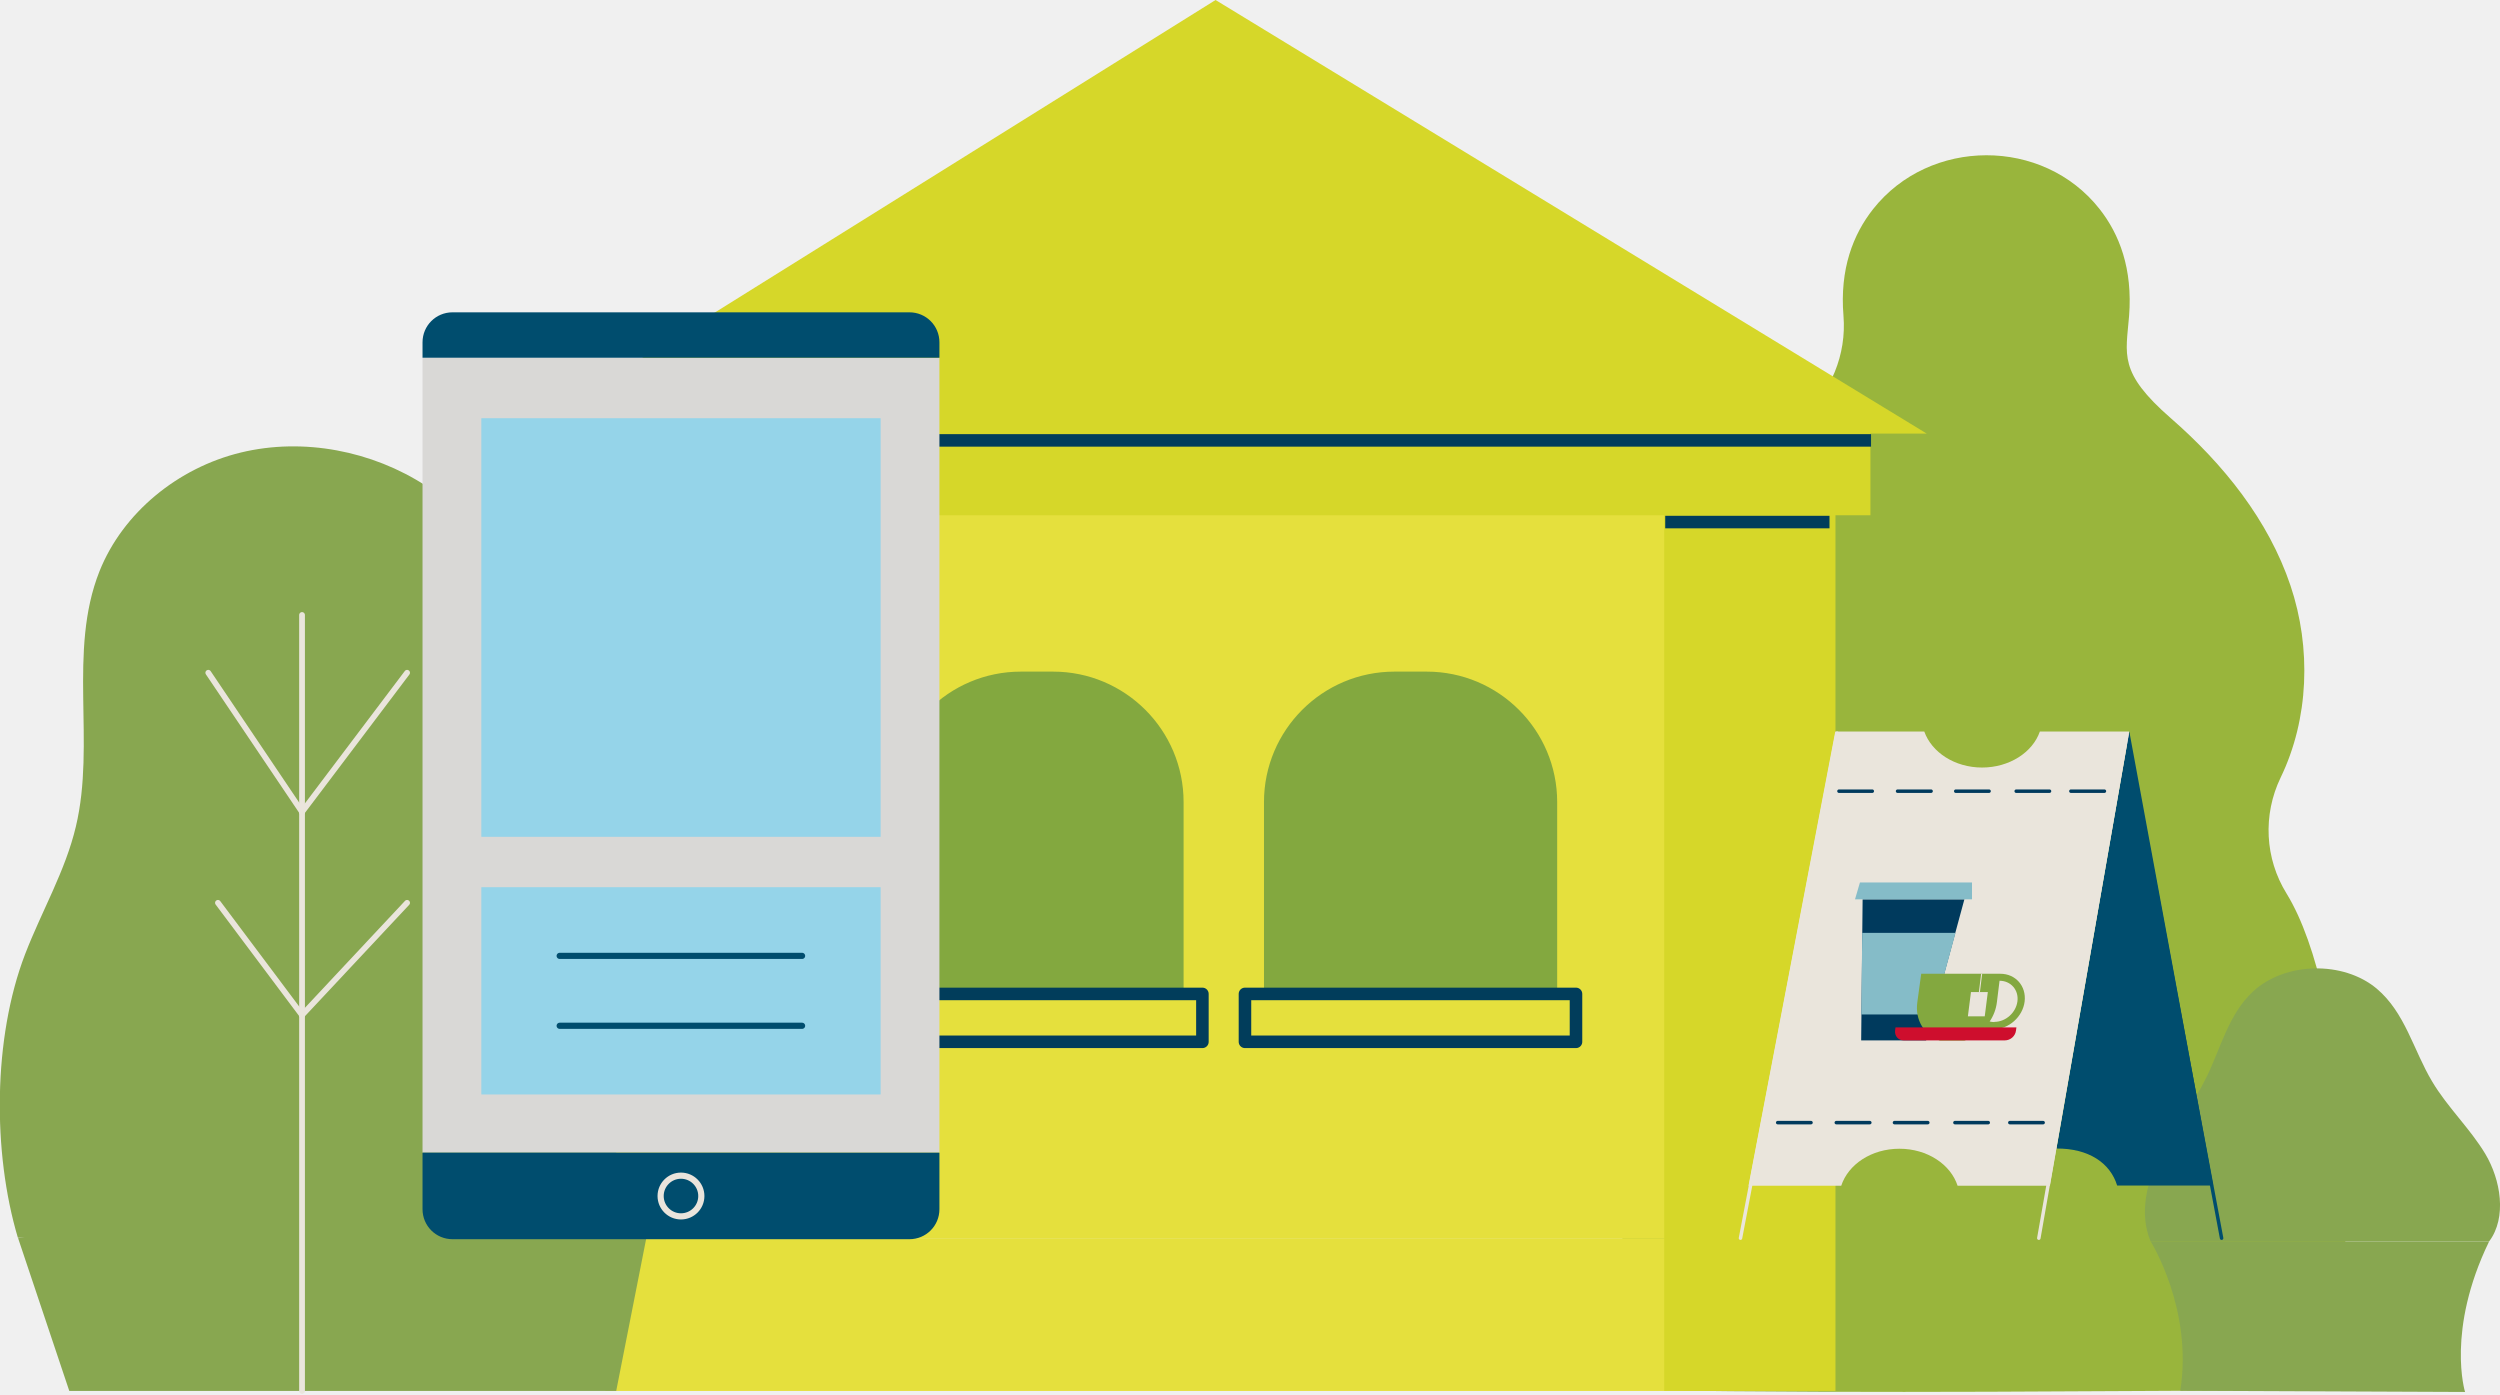
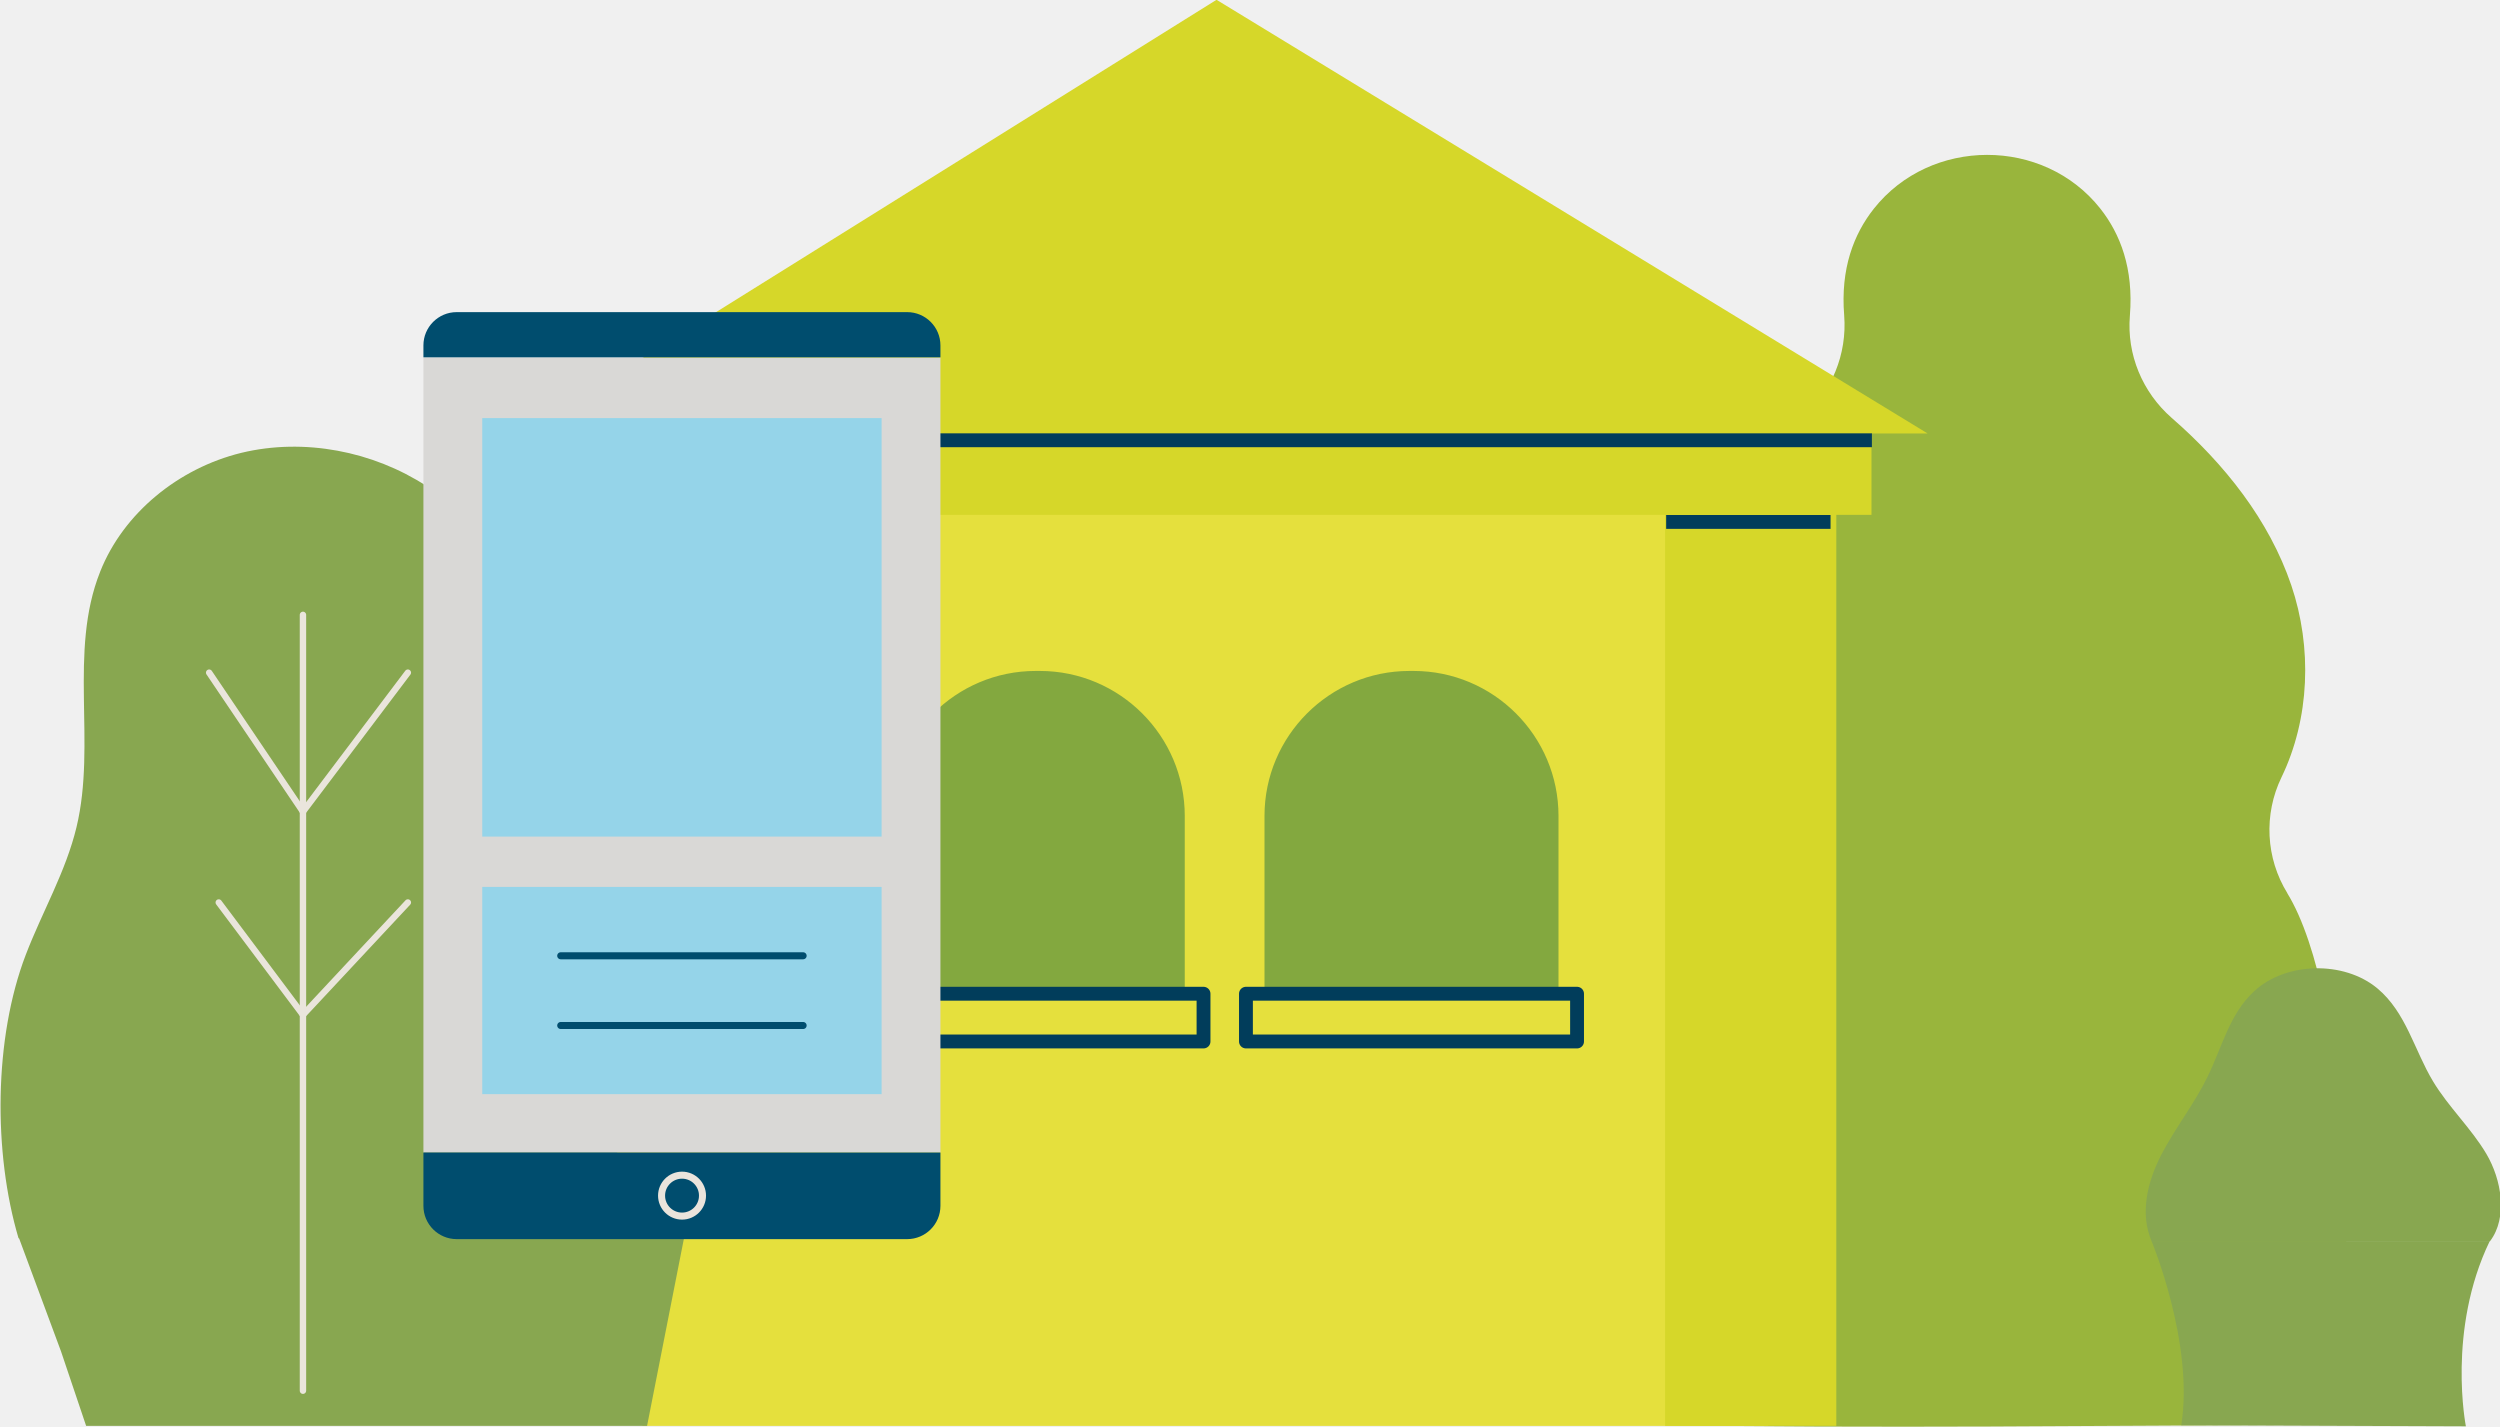
- <svg xmlns="http://www.w3.org/2000/svg" id="Layer_1" version="1.1" viewBox="0 0 1215.9 678">
+ <svg xmlns="http://www.w3.org/2000/svg" id="Layer_1" version="1.1" viewBox="0 0 1172.6 669.2">
  <defs>
    <style>
      .st0 {
-         fill: #ce0e2d;
+         fill: #d6d729;
      }

      .st1 {
-         stroke-width: 2.8px;
+         fill: #95d4e9;
      }

-       .st1, .st2, .st3, .st4, .st5, .st6, .st7, .st8 {
+       .st2 {
+         stroke: #eae5dc;
+         stroke-width: 3px;
+       }
+ 
+       .st2, .st3, .st4, .st5 {
        fill: none;
      }

-       .st1, .st2, .st5, .st6, .st7 {
+       .st2, .st4, .st5 {
+         stroke-linejoin: round;
+       }
+ 
+       .st2, .st5 {
        stroke-linecap: round;
      }

-       .st1, .st2, .st5, .st6, .st7, .st8 {
-         stroke-linejoin: round;
+       .st3 {
+         stroke: #eae4dc;
      }

-       .st1, .st5 {
-         stroke: #eae5dc;
+       .st3, .st6 {
+         stroke-miterlimit: 10;
+       }
+ 
+       .st3, .st5 {
+         stroke-width: 3.3px;
+       }
+ 
+       .st7 {
+         fill: #004d6e;
+       }
+ 
+       .st8 {
+         fill: #d9d8d6;
+       }
+ 
+       .st4 {
+         stroke: #013d5b;
+         stroke-width: 6.5px;
      }

      .st9 {
-         fill: #d6d729;
+         fill: #99b53c;
+       }
+ 
+       .st6 {
+         fill: #83a83f;
+         stroke: #83a83f;
+         stroke-width: 4px;
      }

      .st10 {
-         fill: #95d4e9;
+         fill: #88a750;
      }

      .st11 {
-         fill: #fff;
-       }
- 
-       .st12 {
-         fill: #004d6e;
-       }
- 
-       .st13 {
-         fill: #d9d8d6;
-       }
- 
-       .st14 {
-         fill: #99b53c;
-       }
- 
-       .st2 {
-         stroke: #003a5d;
-         stroke-dasharray: 56.3;
-       }
- 
-       .st2, .st5, .st7 {
-         stroke-width: 1.7px;
-       }
- 
-       .st15 {
-         fill: #eae5dc;
-       }
- 
-       .st16 {
-         fill: #85bcc8;
-       }
- 
-       .st3 {
-         stroke-width: .5px;
-       }
- 
-       .st3, .st4 {
-         stroke: #eae4dc;
-       }
- 
-       .st3, .st4, .st17 {
-         stroke-miterlimit: 10;
-       }
- 
-       .st18 {
-         fill: #eae4dc;
-       }
- 
-       .st19, .st17 {
-         fill: #83a83f;
-       }
- 
-       .st4, .st6 {
-         stroke-width: 3px;
-       }
- 
-       .st20 {
-         fill: #88a750;
-       }
- 
-       .st21 {
-         display: none;
-       }
- 
-       .st6, .st7 {
-         stroke: #004d6e;
-       }
- 
-       .st22 {
        fill: #e5e03d;
      }

-       .st17 {
-         stroke: #83a83f;
-         stroke-width: 3.7px;
-       }
- 
-       .st8 {
-         stroke: #013d5b;
-         stroke-width: 6.1px;
-       }
- 
-       .st23 {
-         fill: #003a5d;
+       .st5 {
+         stroke: #004d6e;
      }
    </style>
  </defs>
-   <path id="Tree_2" class="st14" d="M1112.1,434.6c-10.6-17.1-11.6-38.3-2.9-56.4,13.8-28.5,15-63.1,4.8-93.4-10.7-31.8-32.5-59-58.2-81.4s-21.8-30.9-20.3-49.7h0c1.8-23-4.7-39.8-14.4-52.1-27.5-34.9-82.6-34.7-110.1.1-9.7,12.3-16.3,29.1-14.4,52h0c1.5,18.7-6,37.1-20.3,49.7-25.7,22.5-47.4,49.7-58.2,81.4-10.2,30.3-9,64.9,4.8,93.4,8.8,18.1,7.7,39.2-2.9,56.4-30.7,49.9-40,187.5-21.5,241.5,115.1,1.8,225.8.3,332,0,18.5-54,12.3-191.6-18.4-241.5Z" />
-   <rect class="st22" x="294.4" y="602.2" width="516.6" height="74.3" />
-   <polygon class="st20" points="8.8 602.2 33.7 676.5 299.7 676.5 325.4 546 8.8 602.2" />
+   <path id="Tree_2" class="st9" d="M1072.9,419c-10.2-16.5-11.2-37-2.8-54.4,13.3-27.5,14.5-60.9,4.6-90.1-10.4-30.6-31.3-56.9-56.1-78.5-13.8-12.1-21.1-29.8-19.6-47.9h0c1.8-22.2-4.5-38.4-13.9-50.3-26.6-33.6-79.6-33.5-106.2.1-9.4,11.9-15.7,28.1-13.9,50.1h0c1.4,18.1-5.8,35.8-19.6,47.9-24.8,21.7-45.7,47.9-56.1,78.5-9.9,29.2-8.7,62.6,4.6,90.1,8.5,17.4,7.4,37.8-2.8,54.4-29.6,48.1-38.5,197.3-20.7,249.4,111,1.8,217.8.3,320.1,0,17.8-52.1,11.9-201.3-17.7-249.4Z" />
  <g>
+     <rect class="st11" x="301.3" y="576.3" width="528" height="92.5" />
+     <polygon class="st10" points="8.9 580.7 28.6 633.8 40.4 668.8 303.5 668.8 333 518.9 8.9 580.7" />
    <g>
      <g>
-         <path class="st20" d="M322,602.2c14.4-32.2,8.1-72.9-6.1-105.2-14.2-32.3-33.7-62.7-41.9-96.9-7.1-29.7-5.3-61-13.6-90.4-8.3-29.5-27-56.4-53.2-73.4-26.1-17-59.6-23.6-90.1-16.2-30.5,7.4-57.3,29.2-68.7,57.7-15.5,39-1.8,83.5-11.5,124.2-5.1,21.6-16.7,41.3-24.7,62.1-15.6,40.6-15.9,96.3-3.5,137.9h313.2Z" />
        <g>
-           <line class="st1" x1="146.9" y1="299.1" x2="146.9" y2="676.5" />
-           <line class="st1" x1="146.9" y1="394.9" x2="101.3" y2="327.2" />
-           <line class="st1" x1="146.9" y1="493.7" x2="106" y2="439.1" />
-           <line class="st1" x1="146.9" y1="394.9" x2="198" y2="327.2" />
-           <line class="st1" x1="146.9" y1="493.7" x2="198" y2="439.1" />
+           <g>
+             <path class="st10" d="M310.9,580.7c13.9-31,7.8-70.3-5.9-101.4-13.7-31.1-32.5-60.5-40.5-93.4-6.9-28.6-5.1-58.8-13.1-87.1-8-28.4-26.1-54.4-51.3-70.8-25.2-16.4-57.5-22.7-86.9-15.6-29.4,7.2-55.3,28.2-66.2,55.7-15,37.6-1.7,80.5-11.1,119.8-5,20.9-16.1,39.8-23.8,59.9-15,39.1-15.3,92.9-3.4,133h302Z" />
+             <g>
+               <line class="st2" x1="142.1" y1="288.4" x2="142.1" y2="652.3" />
+               <line class="st2" x1="142.1" y1="380.7" x2="98.1" y2="315.5" />
+               <line class="st2" x1="142.1" y1="476" x2="102.6" y2="423.3" />
+               <line class="st2" x1="142.1" y1="380.7" x2="191.3" y2="315.5" />
+               <line class="st2" x1="142.1" y1="476" x2="191.3" y2="423.3" />
+             </g>
+           </g>
+           <path id="Tree_1" class="st10" d="M1167.9,582.2c8.5-11.2,5.4-29-1.7-41-7.1-12-17.8-22-25-34-8.8-14.6-12.6-32.3-26.1-43.6-15.7-13.1-43-12.5-57.9,1.4-11.5,10.7-15,26.2-21.7,39.9-6.2,12.8-15.3,24.2-21.8,36.8-6.5,12.6-10.1,27.5-4.5,40.5h158.7Z" />
+           <g>
+             <g id="Bank">
+               <polygon id="Inner_shaddow_fill" class="st11" points="369.9 232.7 369.9 580.7 782.5 580.7 782.5 232.4 369.9 232.7" />
+               <polygon id="Facade" class="st0" points="877.8 203.3 904.1 203.3 570.6 -.1 244.7 203.3 280.1 203.3 280.1 241.5 289.5 241.5 289.5 580.7 370.7 580.7 370.7 241.5 781 241.5 781 668.8 861.3 668.8 861.3 241.5 877.8 241.5 877.8 203.3" />
+               <g id="Lintel">
+                 <line class="st4" x1="280.2" y1="206.5" x2="878" y2="206.5" />
+                 <line class="st4" x1="289.5" y1="244.8" x2="370.2" y2="244.8" />
+                 <line class="st4" x1="781.5" y1="244.8" x2="858.6" y2="244.8" />
+               </g>
+             </g>
+             <g>
+               <path class="st6" d="M485.8,316.7h1.9c36.4,0,66,29.6,66,66v83.4h-133.9v-83.4c0-36.4,29.6-66,66-66Z" />
+               <path class="st6" d="M661.1,316.7h1.9c36.4,0,66,29.6,66,66v83.4h-133.9v-83.4c0-36.4,29.6-66,66-66Z" />
+             </g>
+             <rect class="st4" x="409.2" y="466.1" width="155.3" height="22.4" />
+             <rect class="st4" x="584.4" y="466.1" width="155.3" height="22.4" />
+           </g>
+         </g>
+         <g id="Light">
+           <g id="Phone">
+             <rect id="Phone_Screen" class="st8" x="198.6" y="167.7" width="242.5" height="372.9" />
+             <path id="Phone_Bottom" class="st7" d="M214.3,540.5h211.2c8.6,0,15.6,7,15.6,15.6v25h-242.5v-25c0-8.6,7-15.6,15.6-15.6Z" transform="translate(639.7 1121.7) rotate(180)" />
+             <circle id="Home_Button" class="st3" cx="319.9" cy="560.8" r="9.6" />
+             <path id="Phone_Top" class="st7" d="M214.3,146.4h211.2c8.6,0,15.6,7,15.6,15.6v5.6h-242.5v-5.6c0-8.6,7-15.6,15.6-15.6Z" />
+           </g>
+           <g id="Bottom_Module">
+             <rect id="Rectangle" class="st1" x="226.2" y="416" width="187.3" height="97.2" />
+             <g id="Lines">
+               <line class="st5" x1="263" y1="448.3" x2="376.7" y2="448.3" />
+               <line class="st5" x1="263" y1="481" x2="376.7" y2="481" />
+             </g>
+           </g>
+           <rect id="Top_Module" class="st1" x="226.2" y="196.1" width="187.3" height="196.3" />
        </g>
      </g>
-       <path id="Tree_1" class="st20" d="M1210.6,603.8c8.8-11.7,5.6-30.1-1.8-42.5-7.4-12.4-18.5-22.8-25.9-35.3-9.1-15.2-13.1-33.5-27-45.2-16.3-13.6-44.5-13-60.1,1.4-11.9,11.1-15.6,27.2-22.5,41.4-6.4,13.2-15.9,25.1-22.6,38.2-6.7,13.1-10.4,28.5-4.7,42h164.5Z" />
-       <g>
-         <g>
-           <g id="Bank">
-             <polygon id="Inner_shaddow_fill" class="st22" points="383.1 241.4 383.1 602.2 811 602.2 811 241.1 383.1 241.4" />
-             <polygon id="Facade" class="st9" points="909.7 210.9 937.1 210.9 591.2 0 253.3 210.9 290 210.9 290 250.6 299.7 250.6 299.7 602.2 384 602.2 384 250.6 809.4 250.6 809.4 676.5 892.7 676.5 892.7 250.6 909.7 250.6 909.7 210.9" />
-             <g id="Lintel">
-               <line class="st8" x1="290.1" y1="214.2" x2="910" y2="214.2" />
-               <line class="st8" x1="299.7" y1="253.9" x2="383.4" y2="253.9" />
-               <line class="st8" x1="809.9" y1="253.9" x2="889.8" y2="253.9" />
-             </g>
-           </g>
-           <g>
-             <path class="st17" d="M496.5,328.5h15.7c34,0,61.6,27.6,61.6,61.6v93.4h-138.9v-93.4c0-34,27.6-61.6,61.6-61.6Z" />
-             <path class="st17" d="M678.2,328.5h15.7c34,0,61.6,27.6,61.6,61.6v93.4h-138.9v-93.4c0-34,27.6-61.6,61.6-61.6Z" />
-           </g>
-           <rect class="st8" x="423.8" y="483.4" width="161" height="23.3" />
-           <rect class="st8" x="605.5" y="483.4" width="161" height="23.3" />
-         </g>
-         <g id="Light">
-           <g id="Sign_BG">
-             <path id="Shadow" class="st12" d="M1035.6,355.7l40.8,220.9h-.1s-46.6,0-46.6,0c-3.4-11.1-14-18.1-29.5-18l35.4-203Z" />
-             <polyline id="Leg" class="st7" points="1034.5 357.2 1075.7 576.6 1080.5 602.2" />
-           </g>
-           <g id="Sign_FG">
-             <g id="Legs">
-               <line class="st5" x1="991.6" y1="602.2" x2="1034.5" y2="357.2" />
-               <line class="st5" x1="893.5" y1="356.6" x2="846.5" y2="602.2" />
-             </g>
-             <path id="Sign_face" class="st15" d="M1035.6,355.7l-38.6,221h-44.9c-3.4-10.4-14.7-18-28.3-18s-24.9,7.6-28.3,18h-45.1c0-.1,42.2-220.9,42.2-220.9h43.3c3.6,10.1,14.8,17.5,28.1,17.5s24.6-7.4,28.1-17.5h0s43.4,0,43.4,0Z" />
-             <g id="Dotted_lines">
-               <line class="st2" x1="1023.5" y1="384.8" x2="1007.2" y2="384.8" />
-               <line class="st2" x1="996.8" y1="384.8" x2="980.6" y2="384.8" />
-               <line class="st2" x1="967.4" y1="384.8" x2="951.2" y2="384.8" />
-               <line class="st2" x1="939.2" y1="384.8" x2="922.9" y2="384.8" />
-               <line class="st2" x1="910.6" y1="384.8" x2="894.4" y2="384.8" />
-               <line class="st2" x1="993.7" y1="546" x2="977.5" y2="546" />
-               <line class="st2" x1="967" y1="546" x2="950.8" y2="546" />
-               <line class="st2" x1="937.6" y1="546" x2="921.4" y2="546" />
-               <line class="st2" x1="909.4" y1="546" x2="893.1" y2="546" />
-               <line class="st2" x1="880.8" y1="546" x2="864.6" y2="546" />
-             </g>
-           </g>
-           <g id="Graphic_Option_A_-_Golf" class="st21">
-             <path id="Ball" class="st11" d="M958.6,440c-4.2,6.8-12.7,9.3-19,5.7-6.2-3.7-7.8-12.2-3.6-19,4.2-6.8,12.7-9.3,19-5.7,6.2,3.7,7.8,12.2,3.6,19Z" />
-             <g id="Club_2">
-               <line id="Stroke" class="st7" x1="974" y1="445" x2="906.5" y2="506.2" />
-               <path id="Clubhead" class="st12" d="M976.3,457.2l-8-8.3,5-4.6c.4-.4,1.1-.4,1.5,0l7.2,7.5c1.5,1.6,1.4,4-.2,5.5h0c-1.6,1.5-4.1,1.4-5.6-.2Z" />
-             </g>
-             <g id="Club_1">
-               <line id="Stroke1" data-name="Stroke" class="st7" x1="918.7" y1="444" x2="962.9" y2="506.1" />
-               <path id="Clubhead1" data-name="Clubhead" class="st12" d="M913.9,455.4l9.6-6.4-4-5.6c-.3-.4-.9-.5-1.3-.2l-8.8,5.9c-1.8,1.2-2.3,3.6-1,5.4h0c1.2,1.8,3.7,2.2,5.5,1Z" />
-             </g>
-           </g>
-         </g>
-       </g>
-     </g>
-     <g id="Light1" data-name="Light">
-       <g id="Phone">
-         <rect id="Phone_Screen" class="st13" x="205.5" y="174" width="251.4" height="386.6" />
-         <path id="Phone_Bottom" class="st12" d="M220.1,560.6h222.2c8.1,0,14.6,6.5,14.6,14.6v27.5h-251.4v-27.5c0-8.1,6.5-14.6,14.6-14.6Z" transform="translate(662.4 1163.3) rotate(180)" />
-         <circle id="Home_Button" class="st4" cx="331.2" cy="581.7" r="9.9" />
-         <path id="Phone_Top" class="st12" d="M220.1,151.9h222.2c8.1,0,14.6,6.5,14.6,14.6v7.5h-251.4v-7.5c0-8.1,6.5-14.6,14.6-14.6Z" />
-       </g>
-       <g id="Bottom_Module">
-         <rect id="Rectangle" class="st10" x="234.1" y="431.5" width="194.2" height="100.8" />
-         <g id="Lines">
-           <line class="st6" x1="272.2" y1="464.9" x2="390.1" y2="464.9" />
-           <line class="st6" x1="272.2" y1="498.9" x2="390.1" y2="498.9" />
-         </g>
-       </g>
-       <rect id="Top_Module" class="st10" x="234.1" y="203.4" width="194.2" height="203.6" />
-     </g>
-   </g>
-   <path class="st20" d="M1046,603.8s20.7,32.9,14.4,72.6l138.5.6s-9.3-29.9,11.7-73.2h-164.5Z" />
-   <g id="Light2" data-name="Light">
-     <g>
-       <g id="coffee">
-         <g id="cup">
-           <polygon class="st23" points="905.9 437.4 905.2 506 936.8 506 955.4 437.4 905.9 437.4" />
-           <polygon class="st16" points="905.7 453.7 905.3 493.4 940.3 493.4 951.1 453.7 905.7 453.7" />
-         </g>
-         <polygon class="st16" points="959.1 429.2 904.6 429.2 902.2 437.4 959.1 437.4 959.1 429.2" />
-       </g>
-       <g id="tea_cup">
-         <path id="mug" class="st19" d="M972.9,473.6h-38.5s-1.9,13.9-1.9,13.9c-1.2,8.7,3.5,16,11,18.6h11.9c3.8-1.2,7.2-3.3,9.9-6.2,1.3.5,2.8.7,4.3.7,7.4,0,14.2-6.1,15.1-13.5.9-7.5-4.4-13.5-11.8-13.5ZM970,497.1c-.8,0-1.6-.1-2.3-.3,1.9-2.8,3.1-6,3.5-9.3l1.3-10.5c5.5,0,9.4,4.5,8.7,10-.7,5.5-5.7,10-11.2,10Z" />
-         <path id="tray" class="st0" d="M975.1,506h-49.2c-2.7,0-4.5-2.2-4.2-4.8l.2-1.5h58.8s-.2,1.5-.2,1.5c-.3,2.7-2.7,4.8-5.4,4.8Z" />
-         <g id="tea_bag">
-           <polygon class="st18" points="965.3 494.3 957.1 494.3 958.6 482.5 966.8 482.5 965.3 494.3" />
-           <line class="st3" x1="962.7" y1="482.5" x2="963.8" y2="473.6" />
-         </g>
-       </g>
+       <path class="st10" d="M1009.2,582.2s20,48,13.9,86.3l133.5.5s-9-45.1,11.2-86.9h-158.7Z" />
    </g>
  </g>
</svg>
